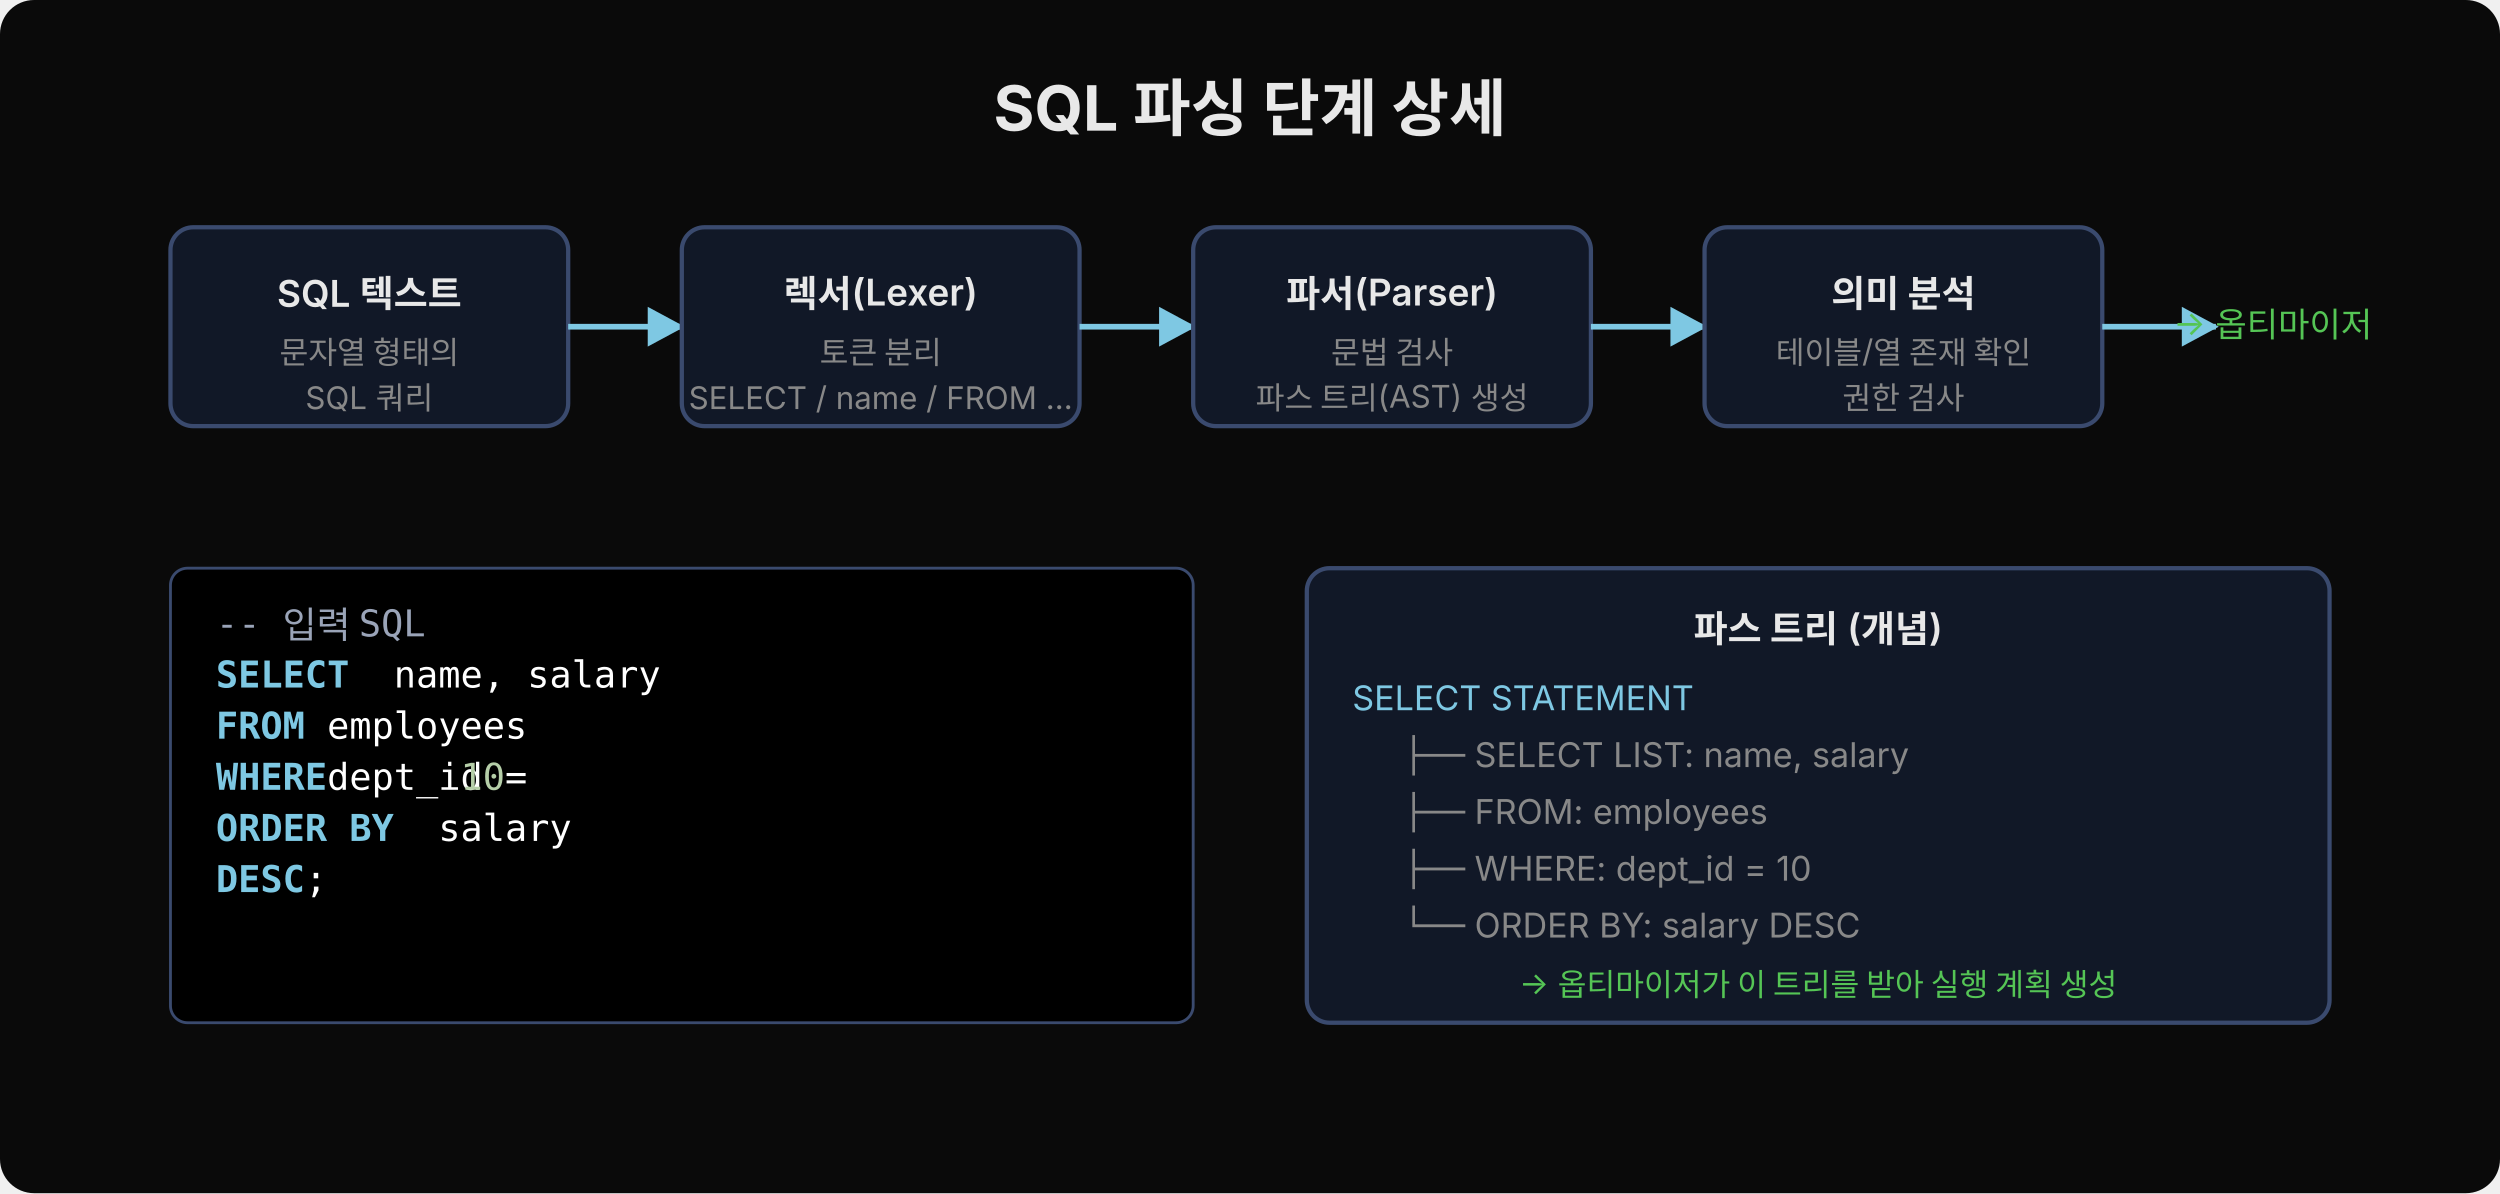
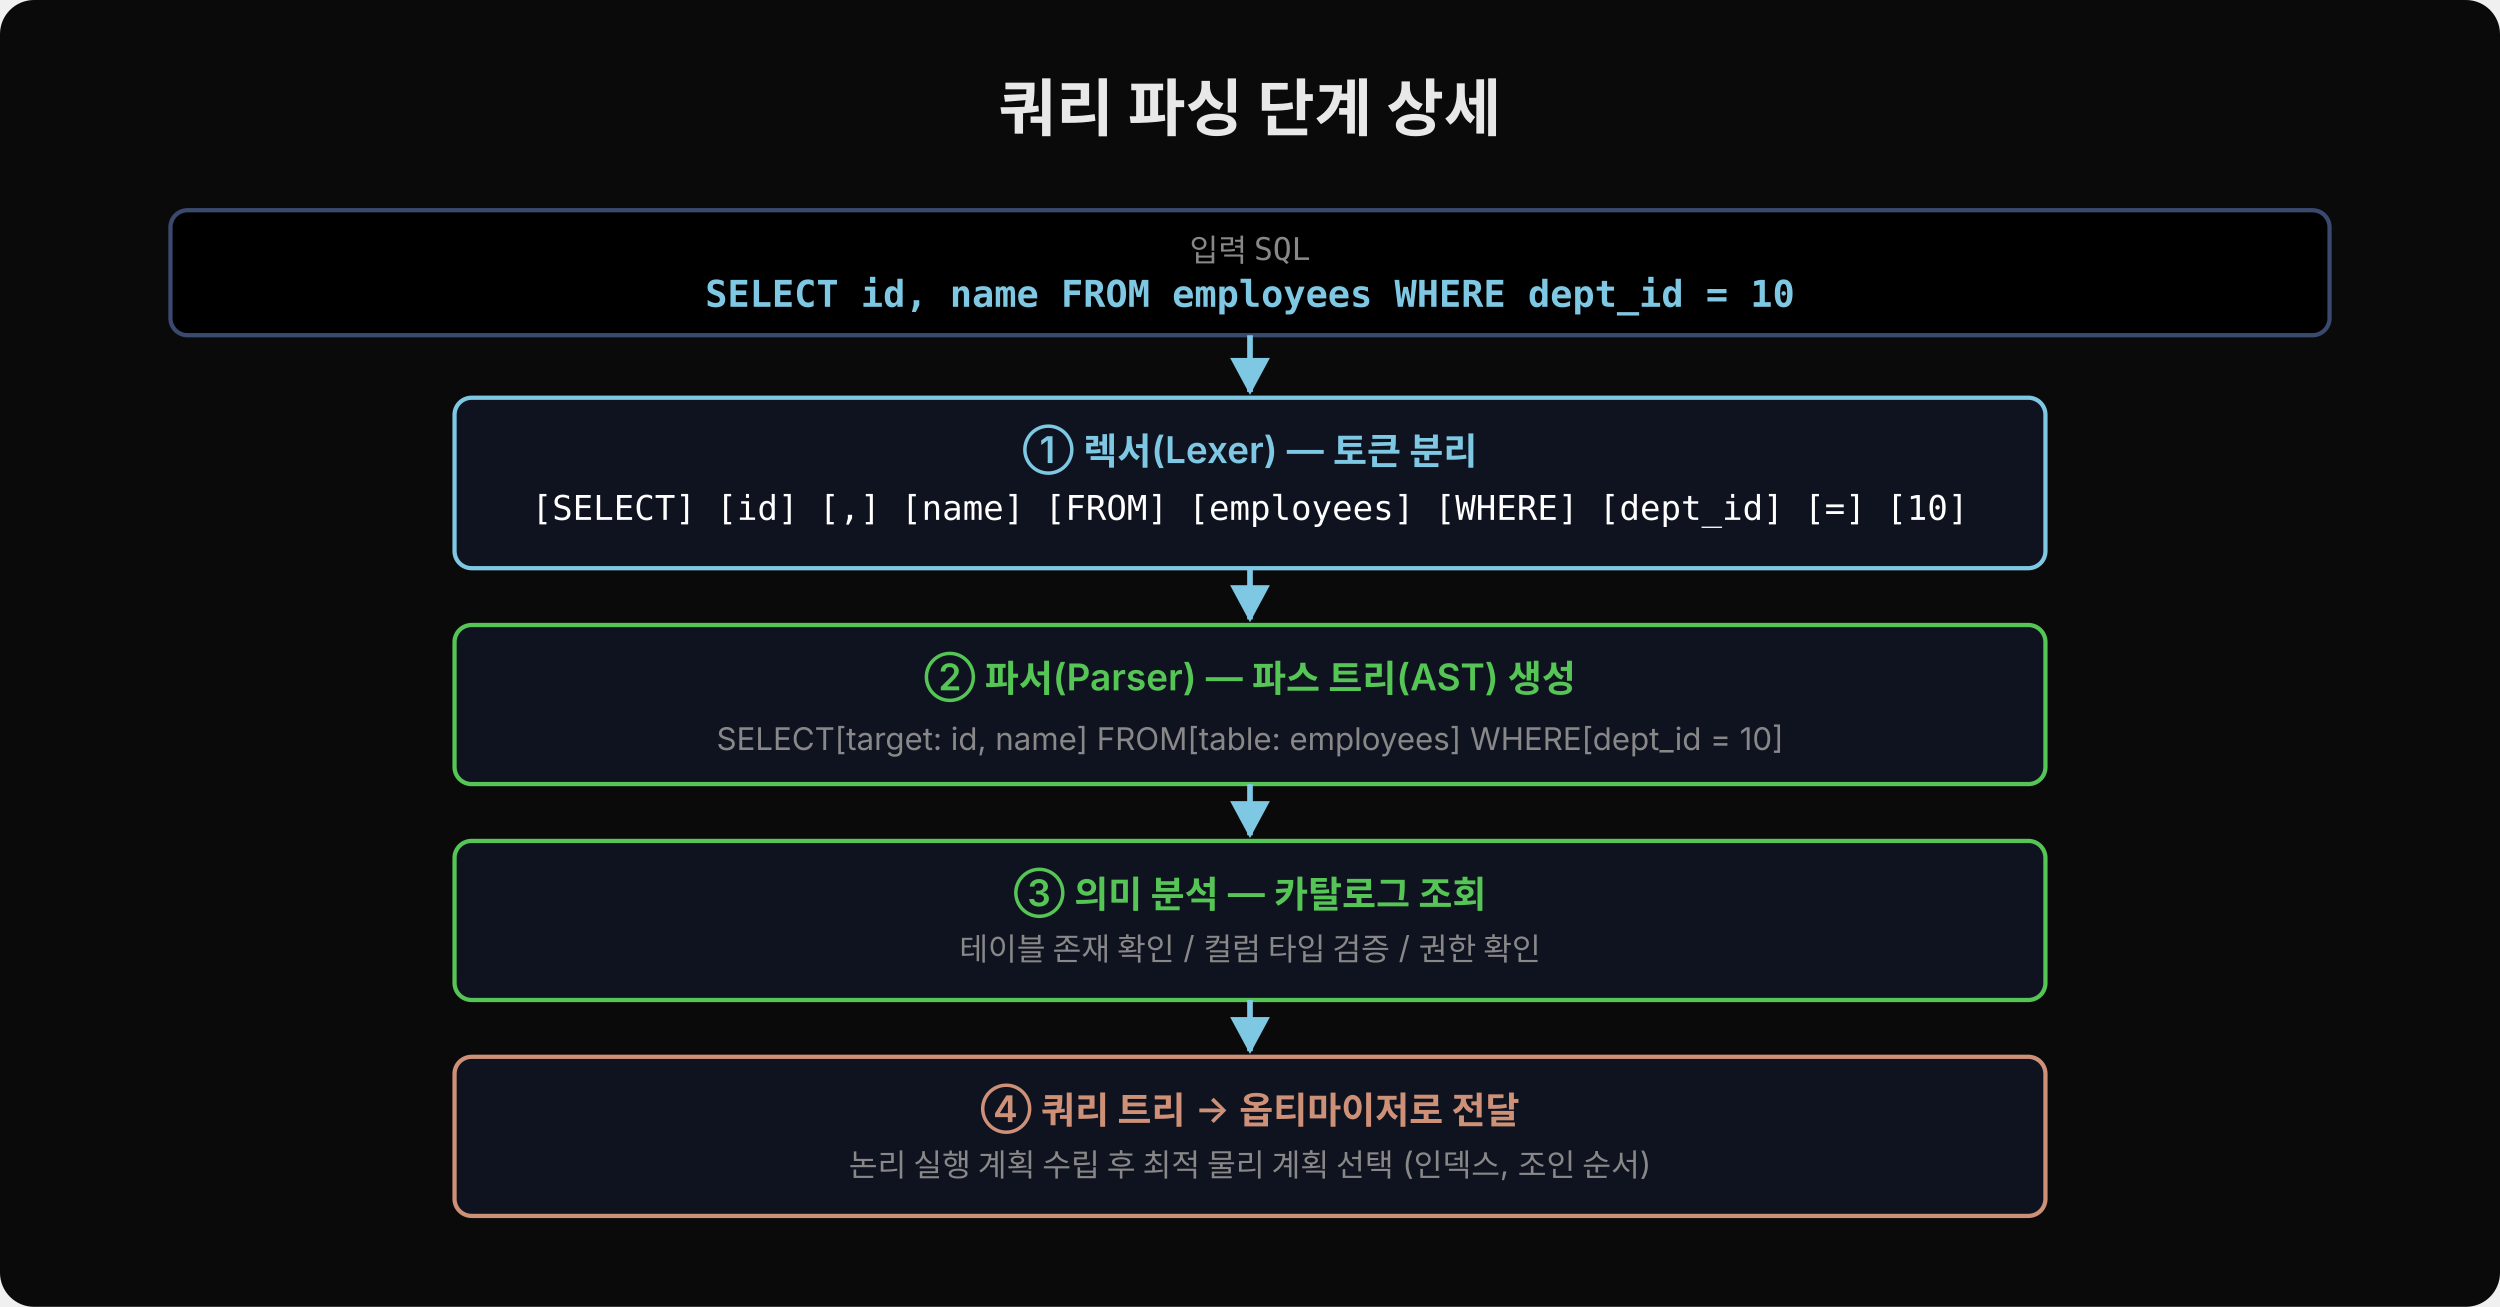
- <svg xmlns="http://www.w3.org/2000/svg" width="880" height="420" viewBox="0 0 880 420">
+ <svg xmlns="http://www.w3.org/2000/svg" width="880" viewBox="0 0 880 460" font-family="'Wanted Sans Variable','Wanted Sans',-apple-system,sans-serif">
+   <rect width="880" height="460" fill="#0a0a0a" rx="12" />
+   <text x="440" y="46" text-anchor="middle" font-size="22" font-weight="700" fill="#e8e8e8">쿼리 파싱 단계 상세</text>
+   <rect x="60" y="74" width="760" height="44" fill="#000000" rx="6" stroke="#3a4a6e" stroke-width="1.5" />
+   <text x="440" y="92" text-anchor="middle" font-size="11" fill="#888" font-family="'JetBrains Mono','Menlo',monospace">입력 SQL</text>
+   <text x="440" y="108" text-anchor="middle" font-size="13" fill="#7ec8e3" font-weight="600" font-family="'JetBrains Mono','Menlo',monospace">SELECT id, name FROM employees WHERE dept_id = 10</text>
  <defs>
-     <marker id="arr3" viewBox="0 0 14 14" refX="12" refY="7" markerUnits="userSpaceOnUse" markerWidth="14" markerHeight="14" orient="auto">
+     <marker id="da" viewBox="0 0 14 14" refX="12" refY="7" markerUnits="userSpaceOnUse" markerWidth="14" markerHeight="14" orient="auto">
      <path d="M 0 0 L 13 7 L 0 14 z" fill="#7ec8e3" />
    </marker>
  </defs>
-   <rect width="880" height="420" fill="#0a0a0a" rx="12" />
-   <text x="440" y="46" font-family="'Wanted Sans Variable','Wanted Sans',-apple-system,sans-serif" font-size="22" font-weight="700" fill="#e8e8e8" text-anchor="middle">SQL 파싱 단계 상세</text>
-   <rect x="60" y="80" width="140" height="70" fill="#111827" rx="8" stroke="#3a4a6e" stroke-width="1.5" />
-   <text x="130" y="108" font-family="'Wanted Sans Variable','Wanted Sans',-apple-system,sans-serif" font-size="13" font-weight="600" fill="#e8e8e8" text-anchor="middle">SQL 텍스트</text>
-   <text x="130" y="128" font-family="'Wanted Sans Variable','Wanted Sans',-apple-system,sans-serif" font-size="11" fill="#888" text-anchor="middle">문자열 형태의</text>
-   <text x="130" y="144" font-family="'Wanted Sans Variable','Wanted Sans',-apple-system,sans-serif" font-size="11" fill="#888" text-anchor="middle">SQL 쿼리</text>
-   <path d="M 200 115 L 240 115" fill="none" stroke="#7ec8e3" stroke-width="2" marker-end="url(#arr3)" />
-   <rect x="240" y="80" width="140" height="70" fill="#111827" rx="8" stroke="#3a4a6e" stroke-width="1.5" />
-   <text x="310" y="108" font-family="'Wanted Sans Variable','Wanted Sans',-apple-system,sans-serif" font-size="13" font-weight="600" fill="#e8e8e8" text-anchor="middle">렉서(Lexer)</text>
-   <text x="310" y="128" font-family="'Wanted Sans Variable','Wanted Sans',-apple-system,sans-serif" font-size="11" fill="#888" text-anchor="middle">토큰 분리</text>
-   <text x="310" y="144" font-family="'Wanted Sans Variable','Wanted Sans',-apple-system,sans-serif" font-size="11" fill="#888" text-anchor="middle">SELECT / name / FROM ...</text>
-   <path d="M 380 115 L 420 115" fill="none" stroke="#7ec8e3" stroke-width="2" marker-end="url(#arr3)" />
-   <rect x="420" y="80" width="140" height="70" fill="#111827" rx="8" stroke="#3a4a6e" stroke-width="1.5" />
-   <text x="490" y="108" font-family="'Wanted Sans Variable','Wanted Sans',-apple-system,sans-serif" font-size="13" font-weight="600" fill="#e8e8e8" text-anchor="middle">파서(Parser)</text>
-   <text x="490" y="128" font-family="'Wanted Sans Variable','Wanted Sans',-apple-system,sans-serif" font-size="11" fill="#888" text-anchor="middle">문법 검사</text>
-   <text x="490" y="144" font-family="'Wanted Sans Variable','Wanted Sans',-apple-system,sans-serif" font-size="11" fill="#888" text-anchor="middle">파스 트리(AST) 생성</text>
-   <path d="M 560 115 L 600 115" fill="none" stroke="#7ec8e3" stroke-width="2" marker-end="url(#arr3)" />
-   <rect x="600" y="80" width="140" height="70" fill="#111827" rx="8" stroke="#3a4a6e" stroke-width="1.5" />
-   <text x="670" y="108" font-family="'Wanted Sans Variable','Wanted Sans',-apple-system,sans-serif" font-size="13" font-weight="600" fill="#e8e8e8" text-anchor="middle">의미 분석</text>
-   <text x="670" y="128" font-family="'Wanted Sans Variable','Wanted Sans',-apple-system,sans-serif" font-size="11" fill="#888" text-anchor="middle">테이블/열 존재 확인</text>
-   <text x="670" y="144" font-family="'Wanted Sans Variable','Wanted Sans',-apple-system,sans-serif" font-size="11" fill="#888" text-anchor="middle">권한 검사</text>
-   <path d="M 740 115 L 780 115" fill="none" stroke="#7ec8e3" stroke-width="2" marker-end="url(#arr3)" />
-   <text x="800" y="118" font-family="'Wanted Sans Variable','Wanted Sans',-apple-system,sans-serif" font-size="12" fill="#55c555" text-anchor="middle">→ 옵티마이저</text>
-   <rect x="60" y="200" width="360" height="160" fill="#000000" rx="6" stroke="#3a4a6e" stroke-width="1" />
-   <text x="76" y="224" xml:space="preserve" font-family="'JetBrains Mono','Menlo',monospace" font-size="13" fill="#9aa4b8">-- 입력 SQL</text>
-   <text x="76" y="242" xml:space="preserve" font-family="'JetBrains Mono','Menlo',monospace" font-size="13" fill="#7ec8e3" font-weight="600">SELECT</text>
-   <text x="76" y="242" xml:space="preserve" font-family="'JetBrains Mono','Menlo',monospace" font-size="13" fill="#ffffff">        name, salary</text>
-   <text x="76" y="260" xml:space="preserve" font-family="'JetBrains Mono','Menlo',monospace" font-size="13" fill="#7ec8e3" font-weight="600">FROM</text>
-   <text x="76" y="260" xml:space="preserve" font-family="'JetBrains Mono','Menlo',monospace" font-size="13" fill="#ffffff">     employees</text>
-   <text x="76" y="278" xml:space="preserve" font-family="'JetBrains Mono','Menlo',monospace" font-size="13" fill="#7ec8e3" font-weight="600">WHERE</text>
-   <text x="76" y="278" xml:space="preserve" font-family="'JetBrains Mono','Menlo',monospace" font-size="13" fill="#ffffff">     dept_id = </text>
-   <text x="76" y="278" xml:space="preserve" font-family="'JetBrains Mono','Menlo',monospace" font-size="13" fill="#b5cea8">           10</text>
-   <text x="76" y="296" xml:space="preserve" font-family="'JetBrains Mono','Menlo',monospace" font-size="13" fill="#7ec8e3" font-weight="600">ORDER BY</text>
-   <text x="76" y="296" xml:space="preserve" font-family="'JetBrains Mono','Menlo',monospace" font-size="13" fill="#ffffff">          salary</text>
-   <text x="76" y="314" xml:space="preserve" font-family="'JetBrains Mono','Menlo',monospace" font-size="13" fill="#7ec8e3" font-weight="600">DESC</text>
-   <text x="76" y="314" xml:space="preserve" font-family="'JetBrains Mono','Menlo',monospace" font-size="13" fill="#ffffff">    ;</text>
-   <rect x="460" y="200" width="360" height="160" fill="#111827" rx="8" stroke="#3a4a6e" stroke-width="1.5" />
-   <text x="640" y="226" font-family="'Wanted Sans Variable','Wanted Sans',-apple-system,sans-serif" font-size="13" font-weight="600" fill="#e8e8e8" text-anchor="middle">파스 트리 (개념)</text>
-   <text x="476" y="250" font-family="'Wanted Sans Variable','Wanted Sans',-apple-system,sans-serif" font-size="12" fill="#7ec8e3">SELECT STATEMENT</text>
-   <text x="494" y="270" font-family="'Wanted Sans Variable','Wanted Sans',-apple-system,sans-serif" font-size="12" fill="#888">├── SELECT LIST: name, salary</text>
-   <text x="494" y="290" font-family="'Wanted Sans Variable','Wanted Sans',-apple-system,sans-serif" font-size="12" fill="#888">├── FROM: employees</text>
-   <text x="494" y="310" font-family="'Wanted Sans Variable','Wanted Sans',-apple-system,sans-serif" font-size="12" fill="#888">├── WHERE: dept_id = 10</text>
-   <text x="494" y="330" font-family="'Wanted Sans Variable','Wanted Sans',-apple-system,sans-serif" font-size="12" fill="#888">└── ORDER BY: salary DESC</text>
-   <text x="640" y="350" font-family="'Wanted Sans Variable','Wanted Sans',-apple-system,sans-serif" font-size="11" fill="#55c555" text-anchor="middle">→ 옵티마이저가 이 트리를 받아 실행 계획 생성</text>
+   <line x1="440" y1="118" x2="440" y2="138" stroke="#7ec8e3" stroke-width="2" marker-end="url(#da)" />
+   <rect x="160" y="140" width="560" height="60" fill="#0f1320" stroke="#7ec8e3" stroke-width="1.5" rx="6" />
+   <text x="440" y="163" text-anchor="middle" font-size="13" font-weight="600" fill="#7ec8e3">① 렉서(Lexer) — 토큰 분리</text>
+   <text x="440" y="183" text-anchor="middle" font-size="12" font-family="'JetBrains Mono','Menlo',monospace" fill="#ffffff">[SELECT] [id] [,] [name] [FROM] [employees] [WHERE] [dept_id] [=] [10]</text>
+   <line x1="440" y1="200" x2="440" y2="218" stroke="#7ec8e3" stroke-width="2" marker-end="url(#da)" />
+   <rect x="160" y="220" width="560" height="56" fill="#0f1320" stroke="#55c555" stroke-width="1.5" rx="6" />
+   <text x="440" y="243" text-anchor="middle" font-size="13" font-weight="600" fill="#55c555">② 파서(Parser) — 파스 트리(AST) 생성</text>
+   <text x="440" y="264" text-anchor="middle" font-size="11" fill="#888">SELECT[target: id, name] FROM[table: employees] WHERE[dept_id = 10]</text>
+   <line x1="440" y1="276" x2="440" y2="294" stroke="#7ec8e3" stroke-width="2" marker-end="url(#da)" />
+   <rect x="160" y="296" width="560" height="56" fill="#0f1320" stroke="#55c555" stroke-width="1.5" rx="6" />
+   <text x="440" y="319" text-anchor="middle" font-size="13" font-weight="600" fill="#55c555">③ 의미 분석 — 카탈로그 조회</text>
+   <text x="440" y="338" text-anchor="middle" font-size="11" fill="#888">테이블 존재 확인 / 컬럼 타입 검증 / 권한 확인</text>
+   <line x1="440" y1="352" x2="440" y2="370" stroke="#7ec8e3" stroke-width="2" marker-end="url(#da)" />
+   <rect x="160" y="372" width="560" height="56" fill="#0f1320" stroke="#ce9178" stroke-width="1.5" rx="6" />
+   <text x="440" y="395" text-anchor="middle" font-size="13" font-weight="600" fill="#ce9178">④ 쿼리 트리 → 옵티마이저로 전달</text>
+   <text x="440" y="414" text-anchor="middle" font-size="11" fill="#888">논리 실행 계획 수립 후 최적 물리 계획 선택 (인덱스, 조인 순서)</text>
</svg>
